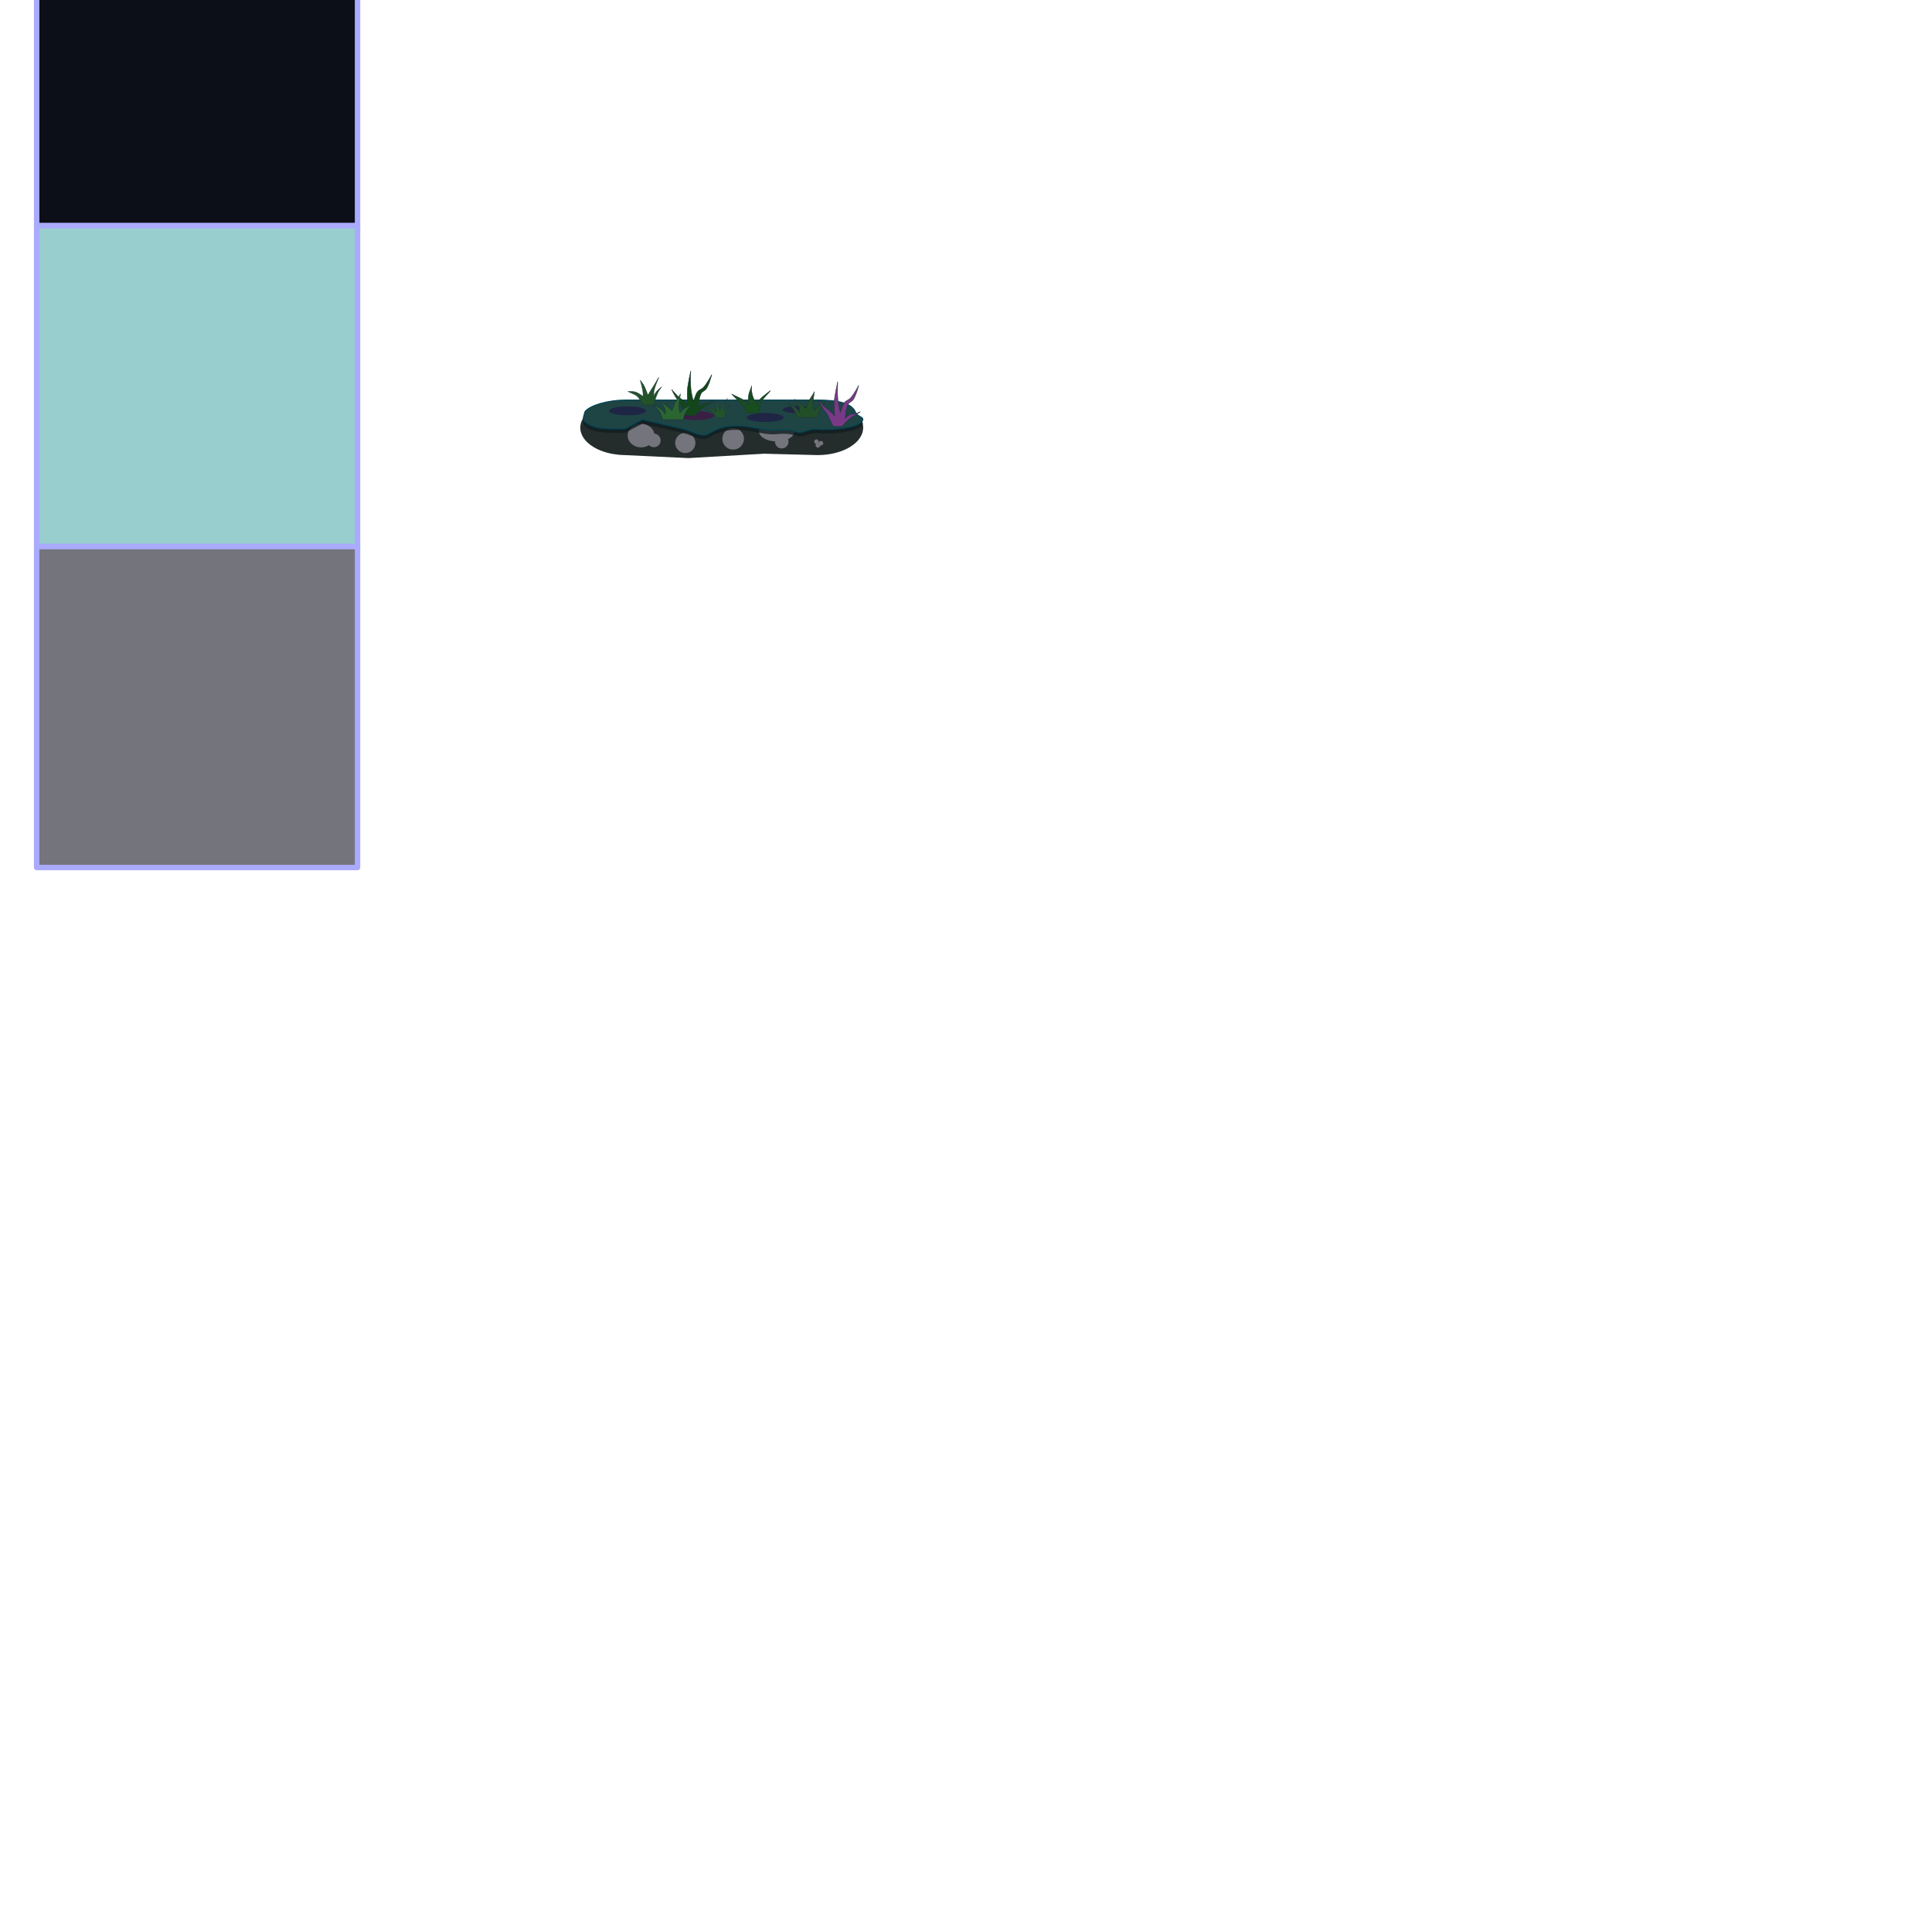
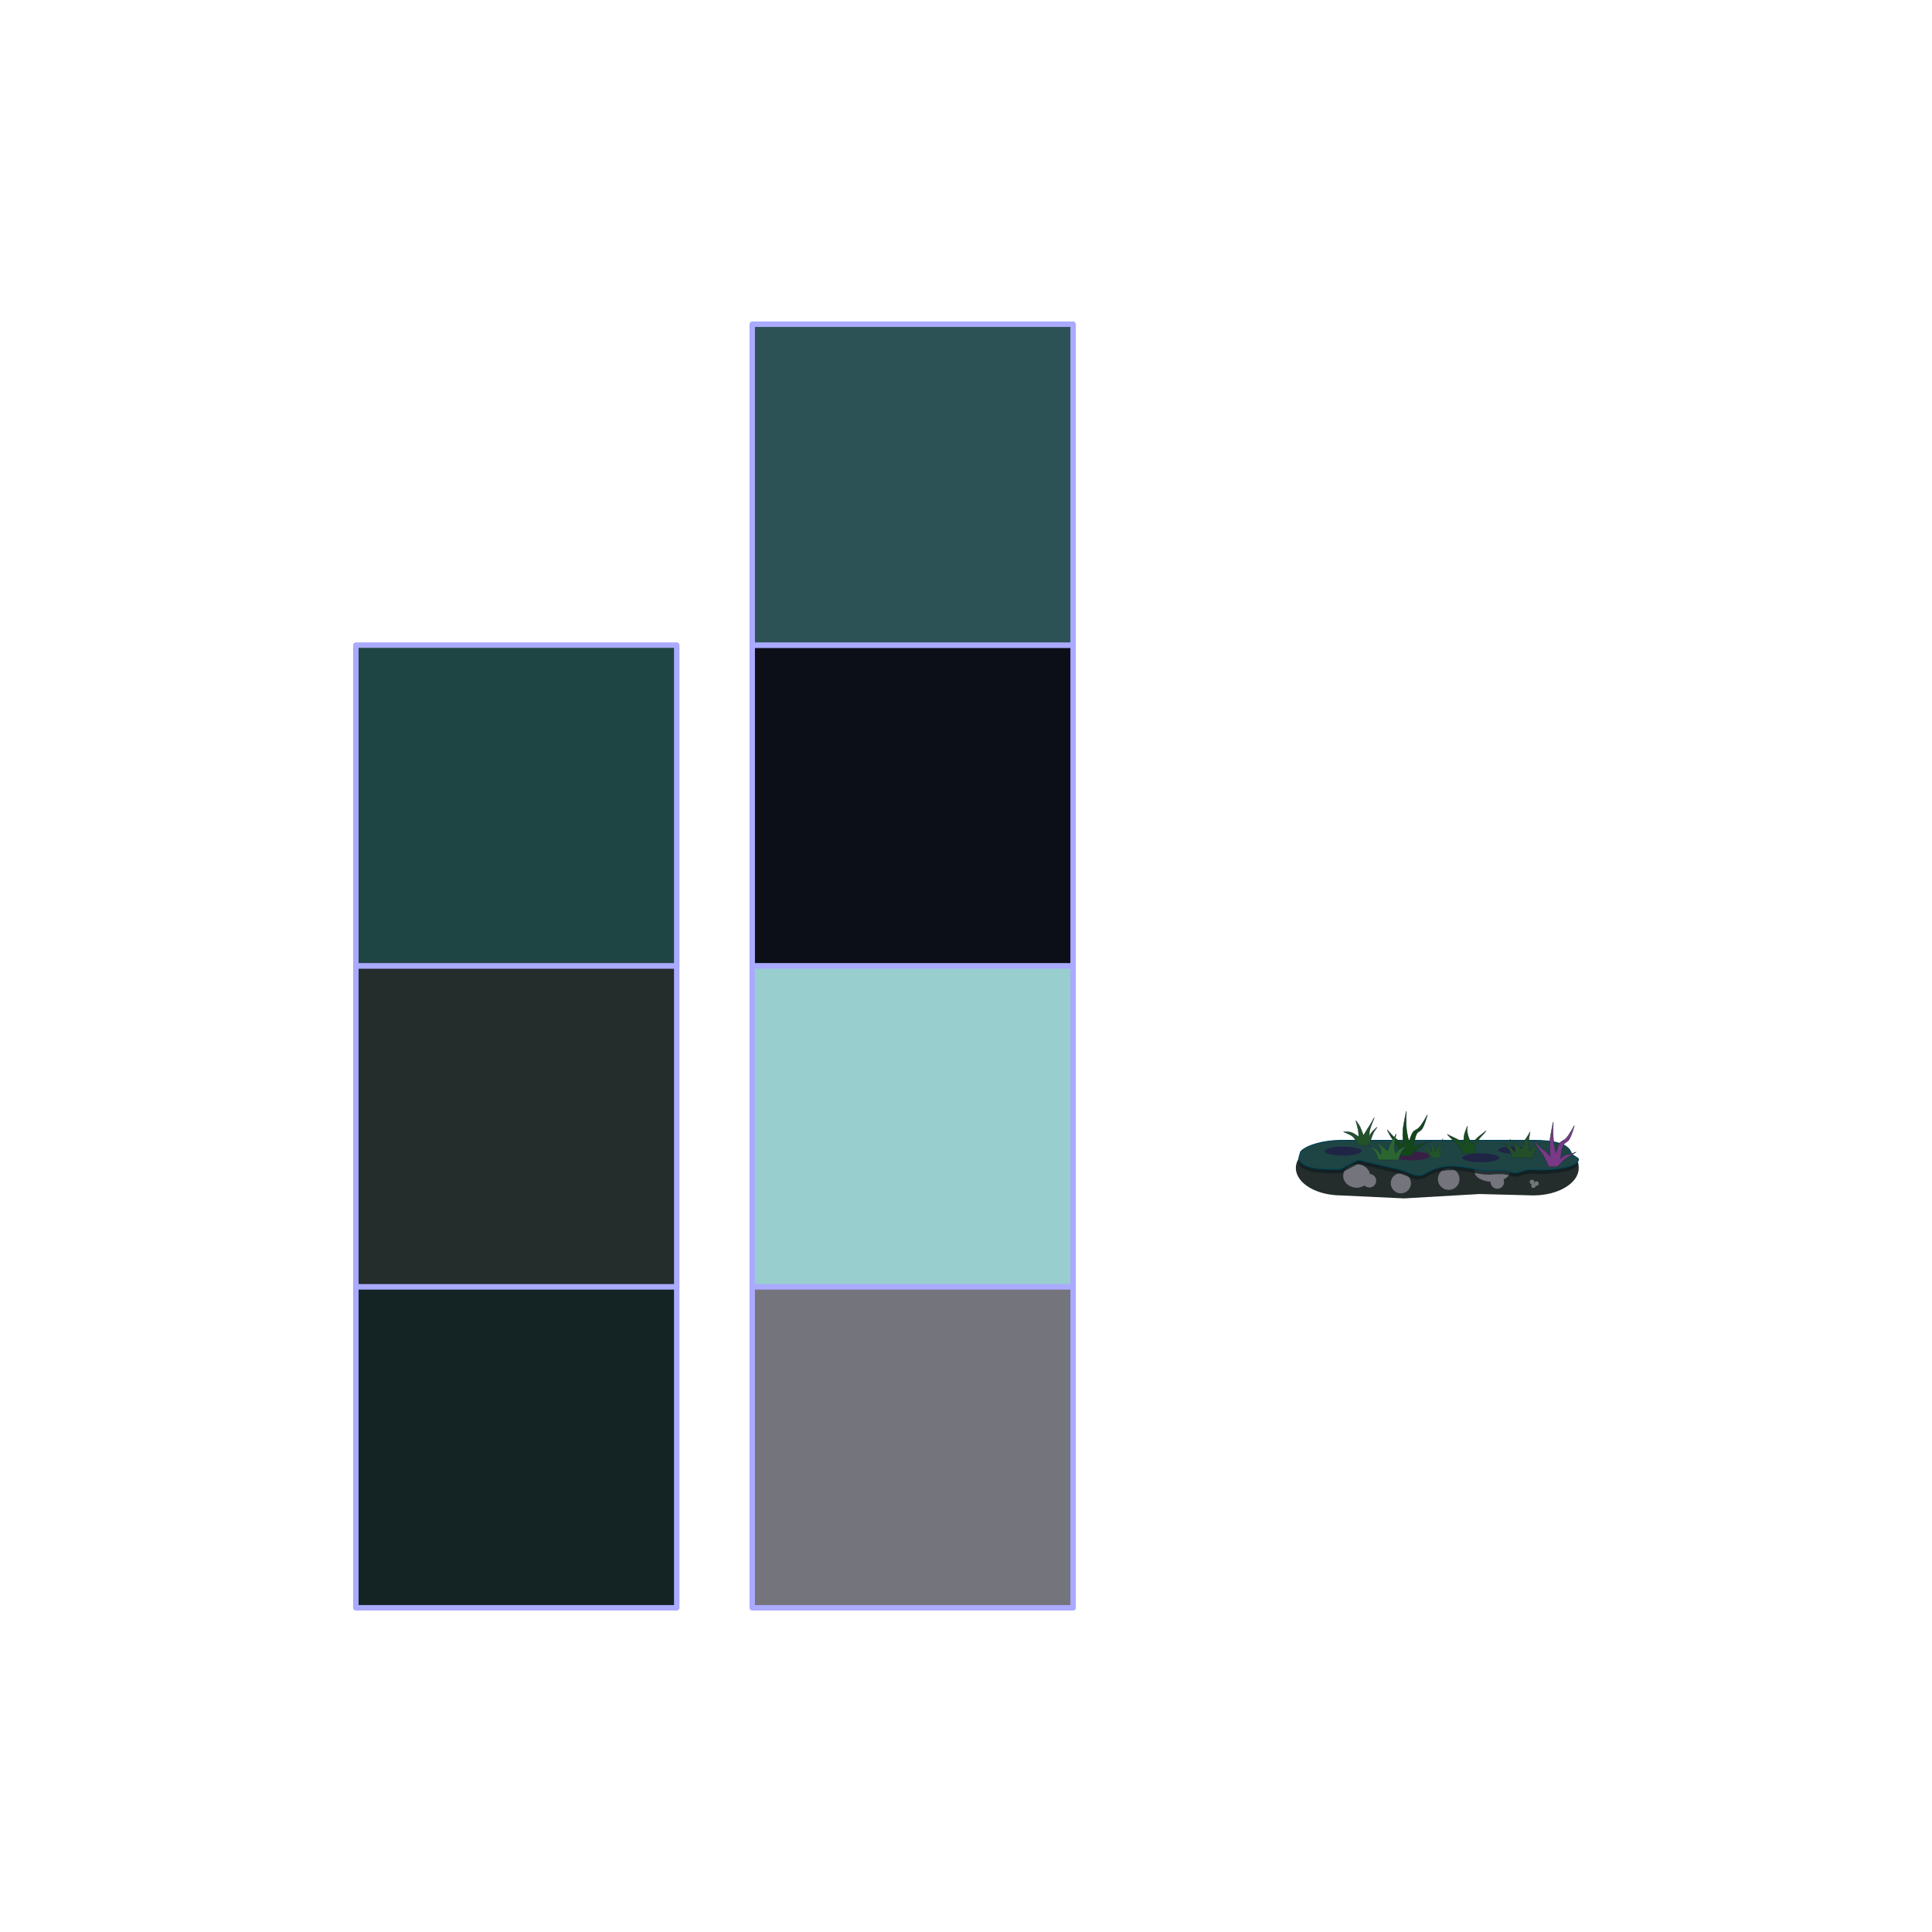
<svg xmlns="http://www.w3.org/2000/svg" width="1024" height="1024" viewBox="0 0 270.933 270.933" version="1.1" id="svg5">
  <defs id="defs2">
    </defs>
  <g id="layer1">
-     <rect style="fill:#1f4444;fill-opacity:1;stroke:#aaaaff;stroke-width:0.765;stroke-linecap:round;stroke-linejoin:round" id="rect6438" width="45" height="45" x="-50.444" y="-13.35" />
-     <rect style="fill:#242c2c;fill-opacity:1;stroke:#aaaaff;stroke-width:0.765;stroke-linecap:round;stroke-linejoin:round" id="rect6542" width="45" height="45" x="-50.444" y="31.65" />
-     <rect style="fill:#142424;fill-opacity:1;stroke:#aaaaff;stroke-width:0.765;stroke-linecap:round;stroke-linejoin:round" id="rect6562" width="45" height="45" x="-50.444" y="76.65" />
-     <rect style="fill:#0d0f18;fill-opacity:1;stroke:#aaaaff;stroke-width:0.765;stroke-linecap:round;stroke-linejoin:round" id="rect6582" width="45" height="45" x="5.14" y="-13.35" />
-     <rect style="fill:#98cece;fill-opacity:1;stroke:#aaaaff;stroke-width:0.765;stroke-linecap:round;stroke-linejoin:round" id="rect6602" width="45" height="45" x="5.14" y="31.65" />
-     <rect style="fill:#2c5255;fill-opacity:1;stroke:#aaaaff;stroke-width:0.765;stroke-linecap:round;stroke-linejoin:round" id="rect6622" width="45" height="45" x="5.14" y="-58.35" />
-     <rect style="fill:#74747c;fill-opacity:1;stroke:#aaaaff;stroke-width:0.765;stroke-linecap:round;stroke-linejoin:round" id="rect6796" width="45" height="45" x="5.14" y="76.65" />
-     <g id="g72725" transform="matrix(0.2088737,0,0,0.2088858,64.38044,41.13432)">
+     <rect style="fill:#1f4444;fill-opacity:1;stroke:#aaaaff;stroke-width:0.765;stroke-linecap:round;stroke-linejoin:round" id="rect6438" width="45" height="45" x="49.903" y="90.467" />
+     <rect style="fill:#242c2c;fill-opacity:1;stroke:#aaaaff;stroke-width:0.765;stroke-linecap:round;stroke-linejoin:round" id="rect6542" width="45" height="45" x="49.903" y="135.467" />
+     <rect style="fill:#142424;fill-opacity:1;stroke:#aaaaff;stroke-width:0.765;stroke-linecap:round;stroke-linejoin:round" id="rect6562" width="45" height="45" x="49.903" y="180.467" />
+     <rect style="fill:#0d0f18;fill-opacity:1;stroke:#aaaaff;stroke-width:0.765;stroke-linecap:round;stroke-linejoin:round" id="rect6582" width="45" height="45" x="105.487" y="90.467" />
+     <rect style="fill:#98cece;fill-opacity:1;stroke:#aaaaff;stroke-width:0.765;stroke-linecap:round;stroke-linejoin:round" id="rect6602" width="45" height="45" x="105.487" y="135.467" />
+     <rect style="fill:#2c5255;fill-opacity:1;stroke:#aaaaff;stroke-width:0.765;stroke-linecap:round;stroke-linejoin:round" id="rect6622" width="45" height="45" x="105.487" y="45.467" />
+     <rect style="fill:#74747c;fill-opacity:1;stroke:#aaaaff;stroke-width:0.765;stroke-linecap:round;stroke-linejoin:round" id="rect6796" width="45" height="45" x="105.487" y="180.467" />
+     <g id="g72725" transform="matrix(0.2088737,0,0,0.2088858,164.7275,144.9513)">
      <path id="rect894" style="fill:#242c2c;fill-opacity:1;stroke:none;stroke-width:0.893;stroke-linecap:round;stroke-linejoin:round" d="m 111.339,71.774 v 0.018 c -10.701,0.111 -20.521,3.601 -25.876,9.197 -5.447,5.696 -5.447,12.715 0,18.411 5.355,5.595 15.175,9.086 25.876,9.197 v 0.009 l 42.665,2.007 50.64,-2.939 36.166,0.933 h 0.529 v -0.009 c 16.627,-0.174 29.955,-8.361 29.961,-18.402 10e-5,-10.044 -13.33,-18.234 -29.961,-18.409 v -0.011 z" />
      <ellipse style="fill:#74747c;fill-opacity:1;stroke:none;stroke-width:2.891;stroke-linecap:round;stroke-linejoin:round;stroke-opacity:1" id="path31129" cx="122.2" cy="95.52" rx="9.03" ry="7.9" />
      <circle style="fill:#74747c;fill-opacity:1;stroke:none;stroke-width:0.765;stroke-linecap:round;stroke-linejoin:round;stroke-opacity:1" id="path31131" cx="184.001" cy="97.655" r="7.271" />
      <circle style="fill:#74747c;fill-opacity:1;stroke:none;stroke-width:0.765;stroke-linecap:round;stroke-linejoin:round;stroke-opacity:1" id="path31133" cx="151.874" cy="100.431" r="6.801" />
      <ellipse style="fill:#74747c;fill-opacity:1;stroke:none;stroke-width:0.765;stroke-linecap:round;stroke-linejoin:round;stroke-opacity:1" id="path31135" cx="213.245" cy="92.561" rx="11.938" ry="6.891" />
      <circle style="fill:#74747c;fill-opacity:1;stroke:none;stroke-width:0.765;stroke-linecap:round;stroke-linejoin:round;stroke-opacity:1" id="path31137" cx="130.776" cy="98.763" r="4.556" />
      <circle style="fill:#74747c;fill-opacity:1;stroke:none;stroke-width:0.765;stroke-linecap:round;stroke-linejoin:round;stroke-opacity:1" id="circle43746" cx="216.628" cy="99.602" r="4.556" />
      <circle style="fill:#74747c;fill-opacity:1;stroke:none;stroke-width:0.262;stroke-linecap:round;stroke-linejoin:round;stroke-opacity:1" id="circle43748" cx="240.893" cy="102.036" r="1.561" />
      <circle style="fill:#74747c;fill-opacity:1;stroke:none;stroke-width:0.262;stroke-linecap:round;stroke-linejoin:round;stroke-opacity:1" id="circle43750" cx="242.912" cy="100.651" r="1.561" />
      <circle style="fill:#74747c;fill-opacity:1;stroke:none;stroke-width:0.262;stroke-linecap:round;stroke-linejoin:round;stroke-opacity:1" id="circle43752" cx="239.929" cy="99.59" r="1.561" />
      <path id="path24600" style="fill:#0f1c1d;fill-opacity:0.76;stroke:none;stroke-width:0.65;stroke-linecap:round;stroke-linejoin:round;stroke-opacity:1" d="m 111.256,74.298 v 0.009 c -10.714,0.059 -22.917,3.214 -26.681,7.674 -1.106,4.471 -2.846,5.865 2.607,8.872 5.361,2.954 13.359,2.824 24.073,2.883 l 11.945,-6.289 c 0,0 8.511,2.044 27.095,6.294 6.467,1.479 12.498,6.271 17.675,3.014 17.131,-10.776 33.134,-1.037 44.827,-2.169 14.803,-1.432 12.289,3.229 19.443,0.827 7.154,-2.402 5.837,-1.223 14.161,-1.269 8.324,-0.046 24.654,-1.785 24.659,-7.085 3e-5,-1.334 -4.183,-2.348 -4.77,-4.156 -2.179,-6.704 -12.407,-8.53 -24.868,-8.598 v -0.006 z" />
      <path id="path2110" style="fill:#1f4444;fill-opacity:1;stroke:#004255;stroke-width:0.65;stroke-linecap:round;stroke-linejoin:round;stroke-opacity:1" d="m 111.256,71.652 v 0.009 c -10.714,0.059 -22.917,3.214 -26.681,7.674 -1.106,4.471 -2.846,5.865 2.607,8.872 5.361,2.954 13.359,2.824 24.073,2.883 l 11.945,-6.289 c 0,0 8.511,2.044 27.095,6.294 6.467,1.479 12.498,6.271 17.675,3.014 17.131,-10.776 33.134,-1.037 44.827,-2.169 14.803,-1.432 12.289,3.229 19.443,0.827 7.154,-2.402 5.837,-1.223 14.161,-1.269 8.324,-0.046 24.654,-1.785 24.659,-7.085 3e-5,-1.334 -4.183,-2.348 -4.77,-4.156 -2.179,-6.704 -12.407,-8.53 -24.868,-8.598 v -0.006 z" />
      <path style="fill:#235229;fill-opacity:1;stroke:#1b2f3b;stroke-width:0.265px;stroke-linecap:butt;stroke-linejoin:miter;stroke-opacity:1" d="m 123.671,74.976 c -1.939,-2.675 -2.937,-5.785 -5.973,-7.091 -2.737,-1.178 -4.24,-1.998 -4.24,-1.998 0,0 3.343,-0.125 4.913,0.355 1.899,0.58 5.166,2.966 5.166,2.966 0,0 0.03,-2.012 -0.099,-3.006 -0.347,-2.663 -1.807,-7.852 -1.807,-7.852 0,0 2.241,2.878 2.976,4.527 0.775,1.739 2.166,5.524 2.166,5.524 0,0 1.585,-2.811 2.608,-4.31 1.71,-2.504 4.689,-7.795 4.689,-7.795 -1.098,3.02 -2.496,5.911 -3.197,9.024 -0.28,1.241 0.042,1.715 -0.391,3.797 0,0 1.337,-2.295 2.196,-3.299 0.976,-1.142 3.318,-3.049 3.318,-3.049 0,0 -1.739,2.26 -2.379,3.525 -1.387,2.742 -3.1,8.683 -3.1,8.683 z" id="path44052" />
      <ellipse style="fill:#391f44;fill-opacity:1;stroke:none;stroke-width:0.765;stroke-linecap:round;stroke-linejoin:round;stroke-opacity:1" id="ellipse72268" cx="158.812" cy="82.089" rx="12.416" ry="2.994" />
      <path style="fill:#134719;fill-opacity:1;stroke:#1b2f3b;stroke-width:0.265px;stroke-linecap:butt;stroke-linejoin:miter;stroke-opacity:1" d="m 152.492,82.115 c 0,0 -2.343,-5.223 -3.716,-7.732 -0.742,-1.357 -2.329,-3.067 -3.41,-4.798 -1.618,-2.59 -2.677,-5.054 -2.677,-5.054 0,0 2.575,2.932 3.956,4.308 0.986,0.983 2.807,2.181 4.143,3.385 1.627,1.465 2.697,2.856 2.697,2.856 0,0 -0.521,-6.518 -0.283,-9.766 0.328,-4.486 2.35,-13.287 2.35,-13.287 0,0 -0.308,8.034 0.094,12.02 0.298,2.954 1.708,8.741 1.708,8.741 0,0 1.211,-4.81 2.685,-6.72 1.026,-1.33 2.901,-1.773 4.052,-2.996 2.344,-2.492 5.589,-8.609 5.589,-8.609 0,0 -1.737,6.886 -3.727,9.734 -0.844,1.208 -2.58,1.637 -3.332,2.904 -1.645,2.769 -2.093,9.434 -2.093,9.434 0,0 2.246,-1.984 3.615,-2.51 0.702,-0.27 1.491,-0.19 2.237,-0.286 0.958,-0.122 4.603,-1.516 4.603,-1.516 0,0 -5.406,3.118 -7.818,5.077 -1.756,1.427 -4.786,4.814 -4.786,4.814 z" id="path44054" />
      <path style="fill:#184d1e;fill-opacity:1;stroke:#1b2f3b;stroke-width:0.265px;stroke-linecap:butt;stroke-linejoin:miter;stroke-opacity:1" d="m 193.061,80.385 c -1.021,-5.702 -6.333,-8.177 -10.071,-12.806 4.076,2.252 8.98,3.37 11.582,7.643 -1.452,-6.661 0.727,-9.37 1.916,-13.158 -0.57,4.532 0.843,8.66 3.456,12.542 1.275,-4.035 5.654,-6.48 9.124,-9.391 -3.006,4.719 -7.582,5.592 -7.443,15.17 z" id="path44058" />
      <ellipse style="fill:#1f2544;fill-opacity:1;stroke:none;stroke-width:0.612;stroke-linecap:round;stroke-linejoin:round;stroke-opacity:1" id="ellipse72250" cx="227.217" cy="78.138" rx="9.93" ry="2.394" />
      <path style="fill:#224f28;fill-opacity:1;stroke:#1b2f3b;stroke-width:0.265px;stroke-linecap:butt;stroke-linejoin:miter;stroke-opacity:1" d="m 226.676,83.311 c 0,0 -0.902,-3.381 -1.863,-4.895 -1.112,-1.753 -4.355,-4.905 -4.355,-4.905 0,0 3.931,1.793 5.549,3.181 0.972,0.834 2.395,3.003 2.395,3.003 0.578,-3.345 -0.996,-5.673 -3.342,-8.649 2.465,1.184 7.853,6.25 7.853,6.25 0,0 1.148,-3.486 1.943,-5.135 1.048,-2.173 2.641,-3.754 3.704,-6.22 -0.629,5.249 -1.804,8.73 -0.226,12.909 0,0 1.641,-2.085 2.695,-2.864 1.35,-0.998 4.517,-2.226 4.517,-2.226 -2.521,2.772 -4.614,5.755 -5.064,9.551 z" id="path44060" />
      <path style="fill:#2b6631;fill-opacity:1;stroke:#1b2f3b;stroke-width:0.265px;stroke-linecap:butt;stroke-linejoin:miter;stroke-opacity:1" d="m 136.735,84.777 c 0,0 -0.902,-3.381 -1.863,-4.895 -1.112,-1.753 -4.355,-4.905 -4.355,-4.905 0,0 3.931,1.793 5.549,3.181 0.972,0.834 2.395,3.003 2.395,3.003 0.578,-3.345 -0.996,-5.673 -3.342,-8.649 2.465,1.184 7.853,6.25 7.853,6.25 0,0 1.148,-3.486 1.943,-5.135 1.048,-2.173 2.641,-3.754 3.704,-6.22 -0.629,5.249 -1.804,8.73 -0.226,12.909 0,0 1.641,-2.085 2.695,-2.864 1.35,-0.998 4.517,-2.226 4.517,-2.226 -2.521,2.772 -4.614,5.755 -5.064,9.551 z" id="path68303" />
      <path style="fill:#793986;fill-opacity:1;stroke:#1b2f3b;stroke-width:0.265px;stroke-linecap:butt;stroke-linejoin:miter;stroke-opacity:1" d="m 251.142,89.369 c 0,0 -2.343,-5.223 -3.716,-7.732 -0.742,-1.357 -2.329,-3.067 -3.41,-4.798 -1.618,-2.59 -2.677,-5.054 -2.677,-5.054 0,0 2.575,2.932 3.956,4.308 0.986,0.983 2.807,2.181 4.143,3.385 1.627,1.465 2.697,2.856 2.697,2.856 0,0 -0.521,-6.518 -0.283,-9.766 0.328,-4.486 2.35,-13.287 2.35,-13.287 0,0 -0.308,8.034 0.094,12.02 0.298,2.954 1.708,8.741 1.708,8.741 0,0 1.211,-4.81 2.685,-6.72 1.026,-1.33 2.901,-1.773 4.052,-2.996 2.344,-2.492 5.589,-8.609 5.589,-8.609 0,0 -1.737,6.886 -3.727,9.734 -0.844,1.208 -2.58,1.637 -3.332,2.904 -1.645,2.769 -2.093,9.434 -2.093,9.434 0,0 2.246,-1.984 3.615,-2.51 0.702,-0.27 1.491,-0.19 2.237,-0.286 0.958,-0.122 4.603,-1.516 4.603,-1.516 0,0 -5.406,3.118 -7.818,5.077 -1.756,1.427 -4.786,4.814 -4.786,4.814 z" id="path68305" />
      <path style="fill:#225429;fill-opacity:1;stroke:#1b2f3b;stroke-width:0.188px;stroke-linecap:butt;stroke-linejoin:miter;stroke-opacity:1" d="m 172.842,83.551 c -1.375,-1.896 -2.083,-4.101 -4.235,-5.028 -1.94,-0.835 -3.006,-1.417 -3.006,-1.417 0,0 2.37,-0.089 3.483,0.251 1.346,0.411 3.663,2.103 3.663,2.103 0,0 0.022,-1.426 -0.07,-2.131 -0.246,-1.888 -1.281,-5.567 -1.281,-5.567 0,0 1.589,2.04 2.11,3.21 0.549,1.233 1.536,3.917 1.536,3.917 0,0 1.123,-1.993 1.849,-3.055 1.213,-1.775 3.325,-5.527 3.325,-5.527 -0.779,2.142 -1.77,4.191 -2.267,6.398 -0.198,0.88 0.031,1.216 -0.277,2.692 0,0 0.948,-1.627 1.557,-2.339 0.692,-0.809 2.353,-2.161 2.353,-2.161 0,0 -1.233,1.602 -1.687,2.499 -0.984,1.944 -2.198,6.156 -2.198,6.156 z" id="path68307" />
      <ellipse style="fill:#1f2544;fill-opacity:1;stroke:none;stroke-width:0.765;stroke-linecap:round;stroke-linejoin:round;stroke-opacity:1" id="path70339" cx="205.477" cy="83.379" rx="12.416" ry="2.994" />
      <ellipse style="fill:#1f2544;fill-opacity:1;stroke:none;stroke-width:0.765;stroke-linecap:round;stroke-linejoin:round;stroke-opacity:1" id="ellipse72248" cx="113.095" cy="78.889" rx="12.416" ry="2.994" />
    </g>
  </g>
</svg>
